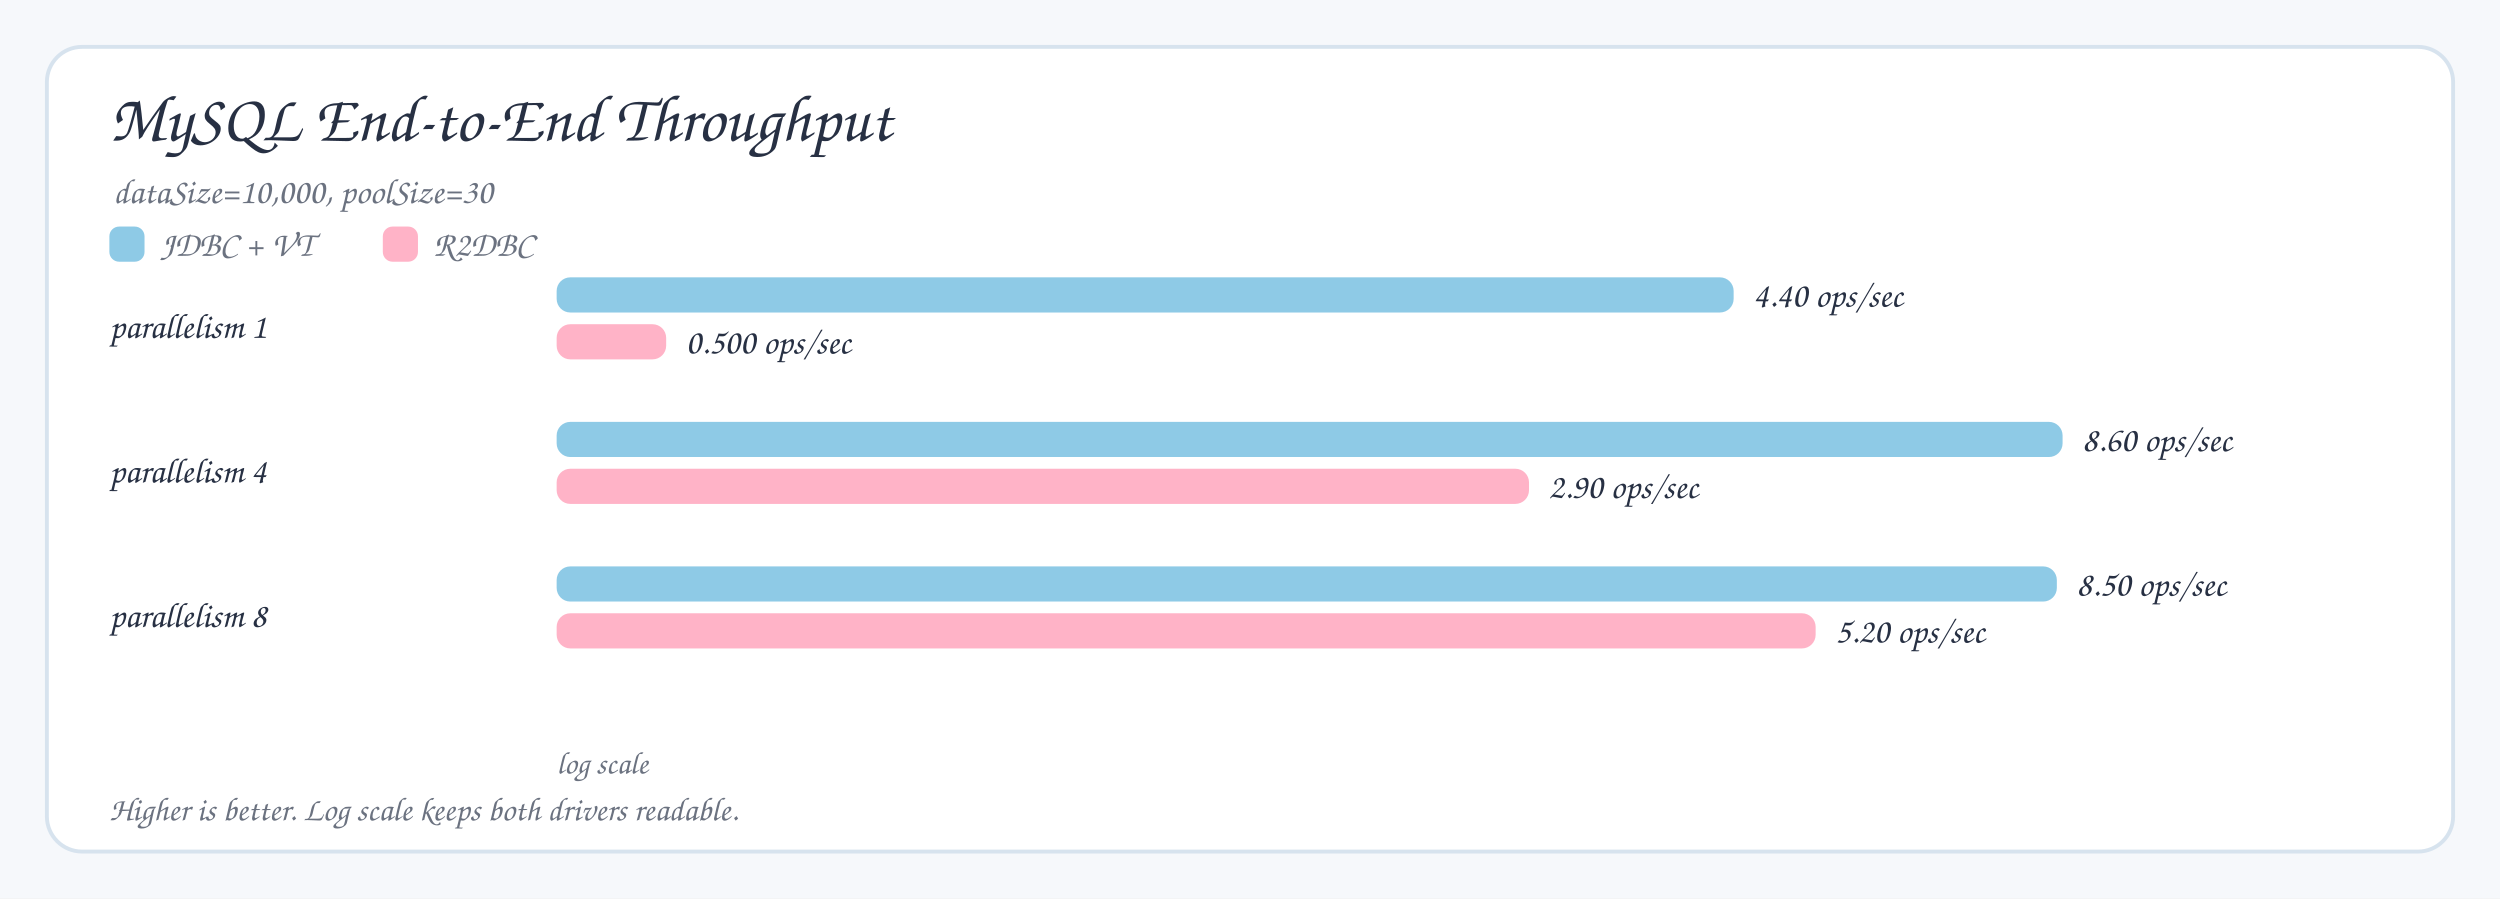
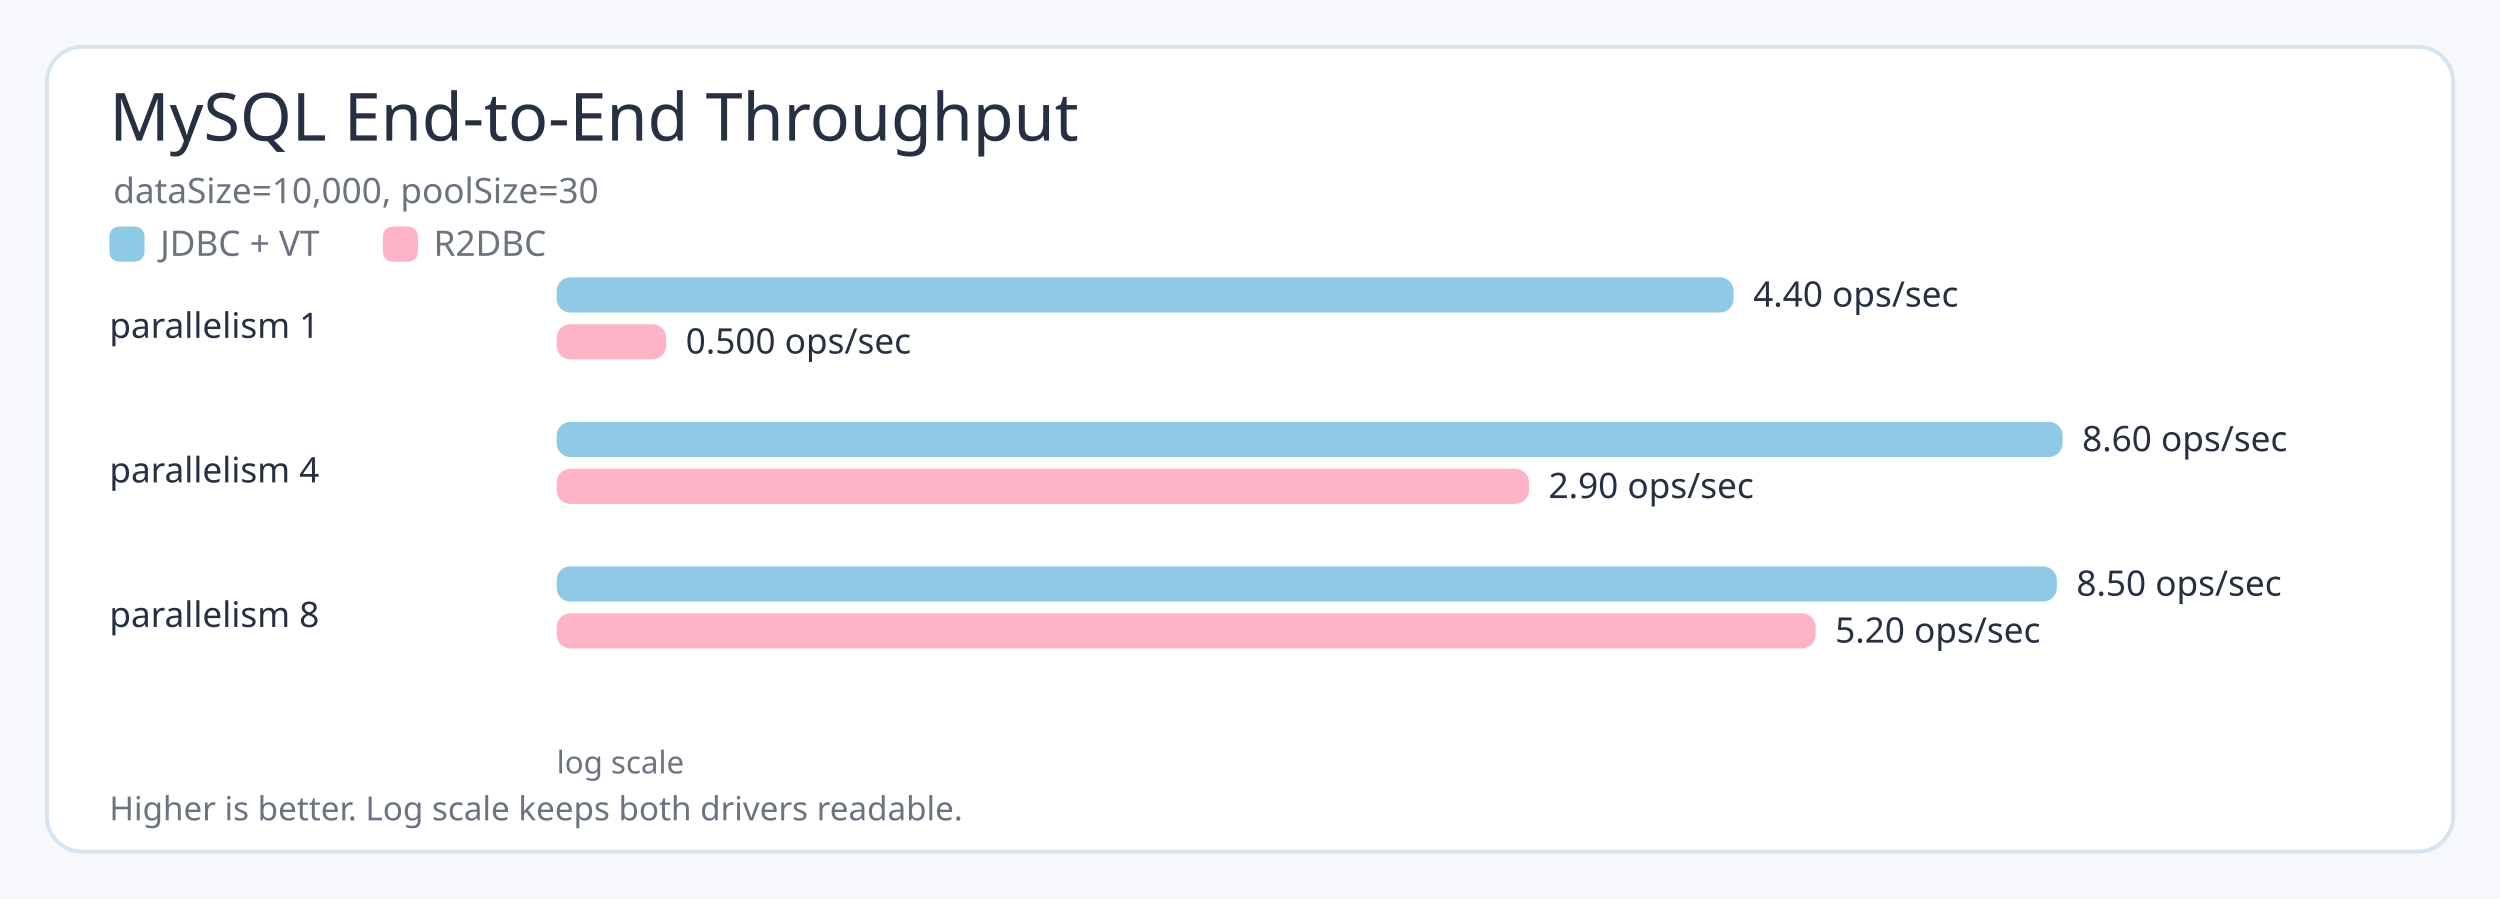
<svg xmlns="http://www.w3.org/2000/svg" width="1280" height="460" viewBox="0 0 1280 460">
  <style>
- .title{font-family:'Architects Daughter','Comic Sans MS','Comic Neue',cursive;font-size:34px;font-weight:400;fill:#273043}
- .subtitle,.axis,.legend,.note{font-family:'Comic Sans MS','Comic Neue','Chalkboard SE',cursive;fill:#6b7280;font-weight:400}
- .label{font-family:'Comic Sans MS','Comic Neue','Chalkboard SE',cursive;fill:#273043;font-weight:400}
- .value{font-family:'Comic Sans MS','Comic Neue','Chalkboard SE',cursive;fill:#273043;font-weight:400;font-size:18px}
+ .title{font-family:"Architects Daughter";font-size:34px;font-weight:400;fill:#273043}
+ .subtitle,.axis,.legend,.note{font-family:"Comic Mono";fill:#6b7280;font-weight:400}
+ .label{font-family:"Comic Mono";fill:#273043;font-weight:400}
+ .value{font-family:"Comic Mono";fill:#273043;font-weight:400;font-size:18px}
.axis{font-size:16px}.legend{font-size:18px}.note{font-size:17px}.label{font-size:18px}
</style>
  <rect width="1280" height="460" rx="0" fill="#f6f8fb" />
  <rect x="24" y="24" width="1232" height="412" rx="18" fill="#ffffff" stroke="#d7e3ee" stroke-width="2" />
  <text class="title" x="56" y="72">MySQL End-to-End Throughput</text>
  <text class="subtitle" x="58" y="104" font-size="18">dataSize=10,000, poolSize=30</text>
  <rect x="56" y="116" width="18" height="18" rx="5" fill="#8ecae6" />
  <text class="legend" x="82" y="131">JDBC + VT</text>
  <rect x="196" y="116" width="18" height="18" rx="5" fill="#ffb3c7" />
  <text class="legend" x="222" y="131">R2DBC</text>
  <text class="label" x="56" y="173">parallelism 1</text>
  <rect x="285" y="142" width="602.627" height="18" rx="7" fill="#8ecae6" />
  <text class="value" x="897.627" y="157" font-size="16">4.40 ops/sec</text>
  <rect x="285" y="166" width="56.079" height="18" rx="7" fill="#ffb3c7" />
  <text class="value" x="351.079" y="181" font-size="16">0.500 ops/sec</text>
  <text class="label" x="56" y="247">parallelism 4</text>
  <rect x="285" y="216" width="771.047" height="18" rx="7" fill="#8ecae6" />
  <text class="value" x="1066.047" y="231" font-size="16">8.60 ops/sec</text>
  <rect x="285" y="240" width="497.855" height="18" rx="7" fill="#ffb3c7" />
  <text class="value" x="792.855" y="255" font-size="16">2.90 ops/sec</text>
  <text class="label" x="56" y="321">parallelism 8</text>
  <rect x="285" y="290" width="768.108" height="18" rx="7" fill="#8ecae6" />
  <text class="value" x="1063.108" y="305" font-size="16">8.50 ops/sec</text>
  <rect x="285" y="314" width="644.61" height="18" rx="7" fill="#ffb3c7" />
  <text class="value" x="939.61" y="329" font-size="16">5.20 ops/sec</text>
  <text class="axis" x="285" y="396">log scale</text>
  <text class="note" x="56" y="420">Higher is better. Log scale keeps both drivers readable.</text>
</svg>
